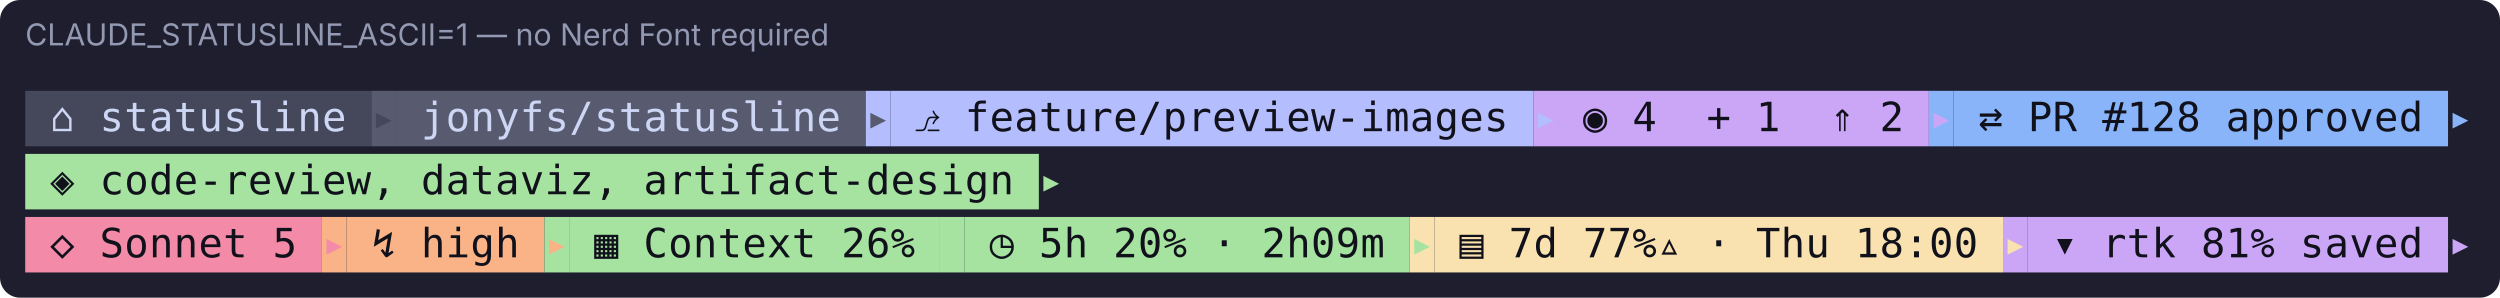
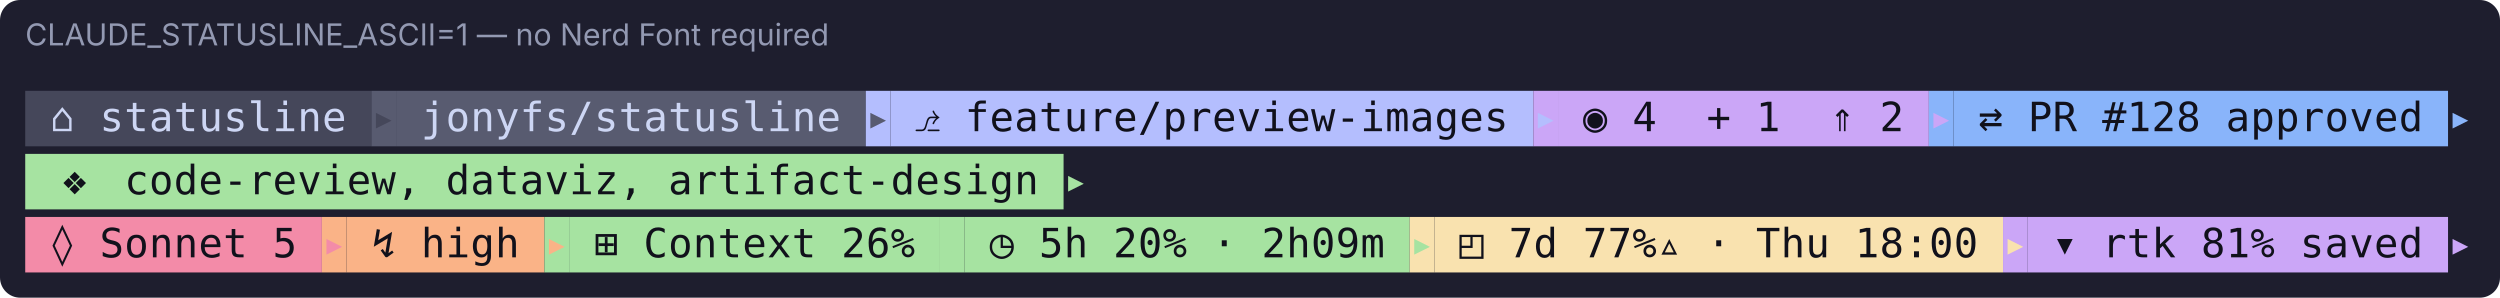
<svg xmlns="http://www.w3.org/2000/svg" width="991" height="118" viewBox="0 0 991 118" role="img" aria-label="CLAUDE_STATUSLINE_ASCII=1 — no Nerd Font required">
  <rect width="991" height="118" rx="8" fill="#1e1e2e" />
  <text x="10" y="18" font-family="-apple-system,Segoe UI,system-ui,sans-serif" font-size="12" fill="#9399b2">CLAUDE_STATUSLINE_ASCII=1 — no Nerd Font required</text>
  <rect x="10.00" y="36" width="137.20" height="22" fill="rgb(69,71,90)" />
  <text x="24.70" y="52" text-anchor="middle" font-family="ui-monospace,SFMono-Regular,Menlo,Consolas,monospace" font-size="16" fill="rgb(205,214,244)">⌂</text>
  <text x="44.30" y="52" text-anchor="middle" font-family="ui-monospace,SFMono-Regular,Menlo,Consolas,monospace" font-size="16" fill="rgb(205,214,244)">s</text>
  <text x="54.10" y="52" text-anchor="middle" font-family="ui-monospace,SFMono-Regular,Menlo,Consolas,monospace" font-size="16" fill="rgb(205,214,244)">t</text>
  <text x="63.90" y="52" text-anchor="middle" font-family="ui-monospace,SFMono-Regular,Menlo,Consolas,monospace" font-size="16" fill="rgb(205,214,244)">a</text>
  <text x="73.70" y="52" text-anchor="middle" font-family="ui-monospace,SFMono-Regular,Menlo,Consolas,monospace" font-size="16" fill="rgb(205,214,244)">t</text>
  <text x="83.50" y="52" text-anchor="middle" font-family="ui-monospace,SFMono-Regular,Menlo,Consolas,monospace" font-size="16" fill="rgb(205,214,244)">u</text>
  <text x="93.30" y="52" text-anchor="middle" font-family="ui-monospace,SFMono-Regular,Menlo,Consolas,monospace" font-size="16" fill="rgb(205,214,244)">s</text>
  <text x="103.10" y="52" text-anchor="middle" font-family="ui-monospace,SFMono-Regular,Menlo,Consolas,monospace" font-size="16" fill="rgb(205,214,244)">l</text>
  <text x="112.90" y="52" text-anchor="middle" font-family="ui-monospace,SFMono-Regular,Menlo,Consolas,monospace" font-size="16" fill="rgb(205,214,244)">i</text>
  <text x="122.70" y="52" text-anchor="middle" font-family="ui-monospace,SFMono-Regular,Menlo,Consolas,monospace" font-size="16" fill="rgb(205,214,244)">n</text>
  <text x="132.50" y="52" text-anchor="middle" font-family="ui-monospace,SFMono-Regular,Menlo,Consolas,monospace" font-size="16" fill="rgb(205,214,244)">e</text>
  <rect x="147.20" y="36" width="9.80" height="22" fill="rgb(88,91,112)" />
  <text x="152.10" y="52" text-anchor="middle" font-family="ui-monospace,SFMono-Regular,Menlo,Consolas,monospace" font-size="16" fill="rgb(69,71,90)">▸</text>
  <rect x="157.00" y="36" width="186.20" height="22" fill="rgb(88,91,112)" />
  <text x="171.70" y="52" text-anchor="middle" font-family="ui-monospace,SFMono-Regular,Menlo,Consolas,monospace" font-size="16" fill="rgb(205,214,244)">j</text>
  <text x="181.50" y="52" text-anchor="middle" font-family="ui-monospace,SFMono-Regular,Menlo,Consolas,monospace" font-size="16" fill="rgb(205,214,244)">o</text>
  <text x="191.30" y="52" text-anchor="middle" font-family="ui-monospace,SFMono-Regular,Menlo,Consolas,monospace" font-size="16" fill="rgb(205,214,244)">n</text>
  <text x="201.10" y="52" text-anchor="middle" font-family="ui-monospace,SFMono-Regular,Menlo,Consolas,monospace" font-size="16" fill="rgb(205,214,244)">y</text>
  <text x="210.90" y="52" text-anchor="middle" font-family="ui-monospace,SFMono-Regular,Menlo,Consolas,monospace" font-size="16" fill="rgb(205,214,244)">f</text>
  <text x="220.70" y="52" text-anchor="middle" font-family="ui-monospace,SFMono-Regular,Menlo,Consolas,monospace" font-size="16" fill="rgb(205,214,244)">s</text>
  <text x="230.50" y="52" text-anchor="middle" font-family="ui-monospace,SFMono-Regular,Menlo,Consolas,monospace" font-size="16" fill="rgb(205,214,244)">/</text>
  <text x="240.30" y="52" text-anchor="middle" font-family="ui-monospace,SFMono-Regular,Menlo,Consolas,monospace" font-size="16" fill="rgb(205,214,244)">s</text>
  <text x="250.10" y="52" text-anchor="middle" font-family="ui-monospace,SFMono-Regular,Menlo,Consolas,monospace" font-size="16" fill="rgb(205,214,244)">t</text>
  <text x="259.90" y="52" text-anchor="middle" font-family="ui-monospace,SFMono-Regular,Menlo,Consolas,monospace" font-size="16" fill="rgb(205,214,244)">a</text>
  <text x="269.70" y="52" text-anchor="middle" font-family="ui-monospace,SFMono-Regular,Menlo,Consolas,monospace" font-size="16" fill="rgb(205,214,244)">t</text>
  <text x="279.50" y="52" text-anchor="middle" font-family="ui-monospace,SFMono-Regular,Menlo,Consolas,monospace" font-size="16" fill="rgb(205,214,244)">u</text>
  <text x="289.30" y="52" text-anchor="middle" font-family="ui-monospace,SFMono-Regular,Menlo,Consolas,monospace" font-size="16" fill="rgb(205,214,244)">s</text>
  <text x="299.10" y="52" text-anchor="middle" font-family="ui-monospace,SFMono-Regular,Menlo,Consolas,monospace" font-size="16" fill="rgb(205,214,244)">l</text>
  <text x="308.90" y="52" text-anchor="middle" font-family="ui-monospace,SFMono-Regular,Menlo,Consolas,monospace" font-size="16" fill="rgb(205,214,244)">i</text>
  <text x="318.70" y="52" text-anchor="middle" font-family="ui-monospace,SFMono-Regular,Menlo,Consolas,monospace" font-size="16" fill="rgb(205,214,244)">n</text>
  <text x="328.50" y="52" text-anchor="middle" font-family="ui-monospace,SFMono-Regular,Menlo,Consolas,monospace" font-size="16" fill="rgb(205,214,244)">e</text>
  <rect x="343.20" y="36" width="9.80" height="22" fill="rgb(180,190,254)" />
  <text x="348.10" y="52" text-anchor="middle" font-family="ui-monospace,SFMono-Regular,Menlo,Consolas,monospace" font-size="16" fill="rgb(88,91,112)">▸</text>
  <rect x="353.00" y="36" width="254.80" height="22" fill="rgb(180,190,254)" />
  <text x="367.70" y="52" text-anchor="middle" font-family="ui-monospace,SFMono-Regular,Menlo,Consolas,monospace" font-size="16" fill="rgb(17,17,27)">⎇</text>
  <text x="387.30" y="52" text-anchor="middle" font-family="ui-monospace,SFMono-Regular,Menlo,Consolas,monospace" font-size="16" fill="rgb(17,17,27)">f</text>
  <text x="397.10" y="52" text-anchor="middle" font-family="ui-monospace,SFMono-Regular,Menlo,Consolas,monospace" font-size="16" fill="rgb(17,17,27)">e</text>
  <text x="406.90" y="52" text-anchor="middle" font-family="ui-monospace,SFMono-Regular,Menlo,Consolas,monospace" font-size="16" fill="rgb(17,17,27)">a</text>
  <text x="416.70" y="52" text-anchor="middle" font-family="ui-monospace,SFMono-Regular,Menlo,Consolas,monospace" font-size="16" fill="rgb(17,17,27)">t</text>
  <text x="426.50" y="52" text-anchor="middle" font-family="ui-monospace,SFMono-Regular,Menlo,Consolas,monospace" font-size="16" fill="rgb(17,17,27)">u</text>
  <text x="436.30" y="52" text-anchor="middle" font-family="ui-monospace,SFMono-Regular,Menlo,Consolas,monospace" font-size="16" fill="rgb(17,17,27)">r</text>
  <text x="446.10" y="52" text-anchor="middle" font-family="ui-monospace,SFMono-Regular,Menlo,Consolas,monospace" font-size="16" fill="rgb(17,17,27)">e</text>
  <text x="455.90" y="52" text-anchor="middle" font-family="ui-monospace,SFMono-Regular,Menlo,Consolas,monospace" font-size="16" fill="rgb(17,17,27)">/</text>
  <text x="465.70" y="52" text-anchor="middle" font-family="ui-monospace,SFMono-Regular,Menlo,Consolas,monospace" font-size="16" fill="rgb(17,17,27)">p</text>
  <text x="475.50" y="52" text-anchor="middle" font-family="ui-monospace,SFMono-Regular,Menlo,Consolas,monospace" font-size="16" fill="rgb(17,17,27)">r</text>
  <text x="485.30" y="52" text-anchor="middle" font-family="ui-monospace,SFMono-Regular,Menlo,Consolas,monospace" font-size="16" fill="rgb(17,17,27)">e</text>
  <text x="495.10" y="52" text-anchor="middle" font-family="ui-monospace,SFMono-Regular,Menlo,Consolas,monospace" font-size="16" fill="rgb(17,17,27)">v</text>
  <text x="504.90" y="52" text-anchor="middle" font-family="ui-monospace,SFMono-Regular,Menlo,Consolas,monospace" font-size="16" fill="rgb(17,17,27)">i</text>
  <text x="514.70" y="52" text-anchor="middle" font-family="ui-monospace,SFMono-Regular,Menlo,Consolas,monospace" font-size="16" fill="rgb(17,17,27)">e</text>
  <text x="524.50" y="52" text-anchor="middle" font-family="ui-monospace,SFMono-Regular,Menlo,Consolas,monospace" font-size="16" fill="rgb(17,17,27)">w</text>
  <text x="534.30" y="52" text-anchor="middle" font-family="ui-monospace,SFMono-Regular,Menlo,Consolas,monospace" font-size="16" fill="rgb(17,17,27)">-</text>
  <text x="544.10" y="52" text-anchor="middle" font-family="ui-monospace,SFMono-Regular,Menlo,Consolas,monospace" font-size="16" fill="rgb(17,17,27)">i</text>
  <text x="553.90" y="52" text-anchor="middle" font-family="ui-monospace,SFMono-Regular,Menlo,Consolas,monospace" font-size="16" fill="rgb(17,17,27)">m</text>
  <text x="563.70" y="52" text-anchor="middle" font-family="ui-monospace,SFMono-Regular,Menlo,Consolas,monospace" font-size="16" fill="rgb(17,17,27)">a</text>
  <text x="573.50" y="52" text-anchor="middle" font-family="ui-monospace,SFMono-Regular,Menlo,Consolas,monospace" font-size="16" fill="rgb(17,17,27)">g</text>
  <text x="583.30" y="52" text-anchor="middle" font-family="ui-monospace,SFMono-Regular,Menlo,Consolas,monospace" font-size="16" fill="rgb(17,17,27)">e</text>
  <text x="593.10" y="52" text-anchor="middle" font-family="ui-monospace,SFMono-Regular,Menlo,Consolas,monospace" font-size="16" fill="rgb(17,17,27)">s</text>
  <rect x="607.80" y="36" width="9.80" height="22" fill="rgb(203,166,247)" />
  <text x="612.70" y="52" text-anchor="middle" font-family="ui-monospace,SFMono-Regular,Menlo,Consolas,monospace" font-size="16" fill="rgb(180,190,254)">▸</text>
  <rect x="617.60" y="36" width="147.00" height="22" fill="rgb(203,166,247)" />
  <text x="632.30" y="52" text-anchor="middle" font-family="ui-monospace,SFMono-Regular,Menlo,Consolas,monospace" font-size="16" fill="rgb(17,17,27)">◉</text>
  <text x="651.90" y="52" text-anchor="middle" font-family="ui-monospace,SFMono-Regular,Menlo,Consolas,monospace" font-size="16" fill="rgb(17,17,27)">4</text>
  <text x="681.30" y="52" text-anchor="middle" font-family="ui-monospace,SFMono-Regular,Menlo,Consolas,monospace" font-size="16" fill="rgb(17,17,27)">+</text>
  <text x="700.90" y="52" text-anchor="middle" font-family="ui-monospace,SFMono-Regular,Menlo,Consolas,monospace" font-size="16" fill="rgb(17,17,27)">1</text>
  <text x="730.30" y="52" text-anchor="middle" font-family="ui-monospace,SFMono-Regular,Menlo,Consolas,monospace" font-size="16" fill="rgb(17,17,27)">⇑</text>
  <text x="749.90" y="52" text-anchor="middle" font-family="ui-monospace,SFMono-Regular,Menlo,Consolas,monospace" font-size="16" fill="rgb(17,17,27)">2</text>
  <rect x="764.60" y="36" width="9.80" height="22" fill="rgb(137,180,250)" />
  <text x="769.50" y="52" text-anchor="middle" font-family="ui-monospace,SFMono-Regular,Menlo,Consolas,monospace" font-size="16" fill="rgb(203,166,247)">▸</text>
  <rect x="774.40" y="36" width="196.00" height="22" fill="rgb(137,180,250)" />
  <text x="789.10" y="52" text-anchor="middle" font-family="ui-monospace,SFMono-Regular,Menlo,Consolas,monospace" font-size="16" fill="rgb(17,17,27)">⇄</text>
  <text x="808.70" y="52" text-anchor="middle" font-family="ui-monospace,SFMono-Regular,Menlo,Consolas,monospace" font-size="16" fill="rgb(17,17,27)">P</text>
  <text x="818.50" y="52" text-anchor="middle" font-family="ui-monospace,SFMono-Regular,Menlo,Consolas,monospace" font-size="16" fill="rgb(17,17,27)">R</text>
  <text x="838.10" y="52" text-anchor="middle" font-family="ui-monospace,SFMono-Regular,Menlo,Consolas,monospace" font-size="16" fill="rgb(17,17,27)">#</text>
  <text x="847.90" y="52" text-anchor="middle" font-family="ui-monospace,SFMono-Regular,Menlo,Consolas,monospace" font-size="16" fill="rgb(17,17,27)">1</text>
  <text x="857.70" y="52" text-anchor="middle" font-family="ui-monospace,SFMono-Regular,Menlo,Consolas,monospace" font-size="16" fill="rgb(17,17,27)">2</text>
  <text x="867.50" y="52" text-anchor="middle" font-family="ui-monospace,SFMono-Regular,Menlo,Consolas,monospace" font-size="16" fill="rgb(17,17,27)">8</text>
  <text x="887.10" y="52" text-anchor="middle" font-family="ui-monospace,SFMono-Regular,Menlo,Consolas,monospace" font-size="16" fill="rgb(17,17,27)">a</text>
  <text x="896.90" y="52" text-anchor="middle" font-family="ui-monospace,SFMono-Regular,Menlo,Consolas,monospace" font-size="16" fill="rgb(17,17,27)">p</text>
  <text x="906.70" y="52" text-anchor="middle" font-family="ui-monospace,SFMono-Regular,Menlo,Consolas,monospace" font-size="16" fill="rgb(17,17,27)">p</text>
  <text x="916.50" y="52" text-anchor="middle" font-family="ui-monospace,SFMono-Regular,Menlo,Consolas,monospace" font-size="16" fill="rgb(17,17,27)">r</text>
  <text x="926.30" y="52" text-anchor="middle" font-family="ui-monospace,SFMono-Regular,Menlo,Consolas,monospace" font-size="16" fill="rgb(17,17,27)">o</text>
  <text x="936.10" y="52" text-anchor="middle" font-family="ui-monospace,SFMono-Regular,Menlo,Consolas,monospace" font-size="16" fill="rgb(17,17,27)">v</text>
  <text x="945.90" y="52" text-anchor="middle" font-family="ui-monospace,SFMono-Regular,Menlo,Consolas,monospace" font-size="16" fill="rgb(17,17,27)">e</text>
  <text x="955.70" y="52" text-anchor="middle" font-family="ui-monospace,SFMono-Regular,Menlo,Consolas,monospace" font-size="16" fill="rgb(17,17,27)">d</text>
  <text x="975.30" y="52" text-anchor="middle" font-family="ui-monospace,SFMono-Regular,Menlo,Consolas,monospace" font-size="16" fill="rgb(137,180,250)">▸</text>
-   <rect x="10.00" y="61" width="401.80" height="22" fill="rgb(166,227,161)" />
-   <text x="24.70" y="77" text-anchor="middle" font-family="ui-monospace,SFMono-Regular,Menlo,Consolas,monospace" font-size="16" fill="rgb(17,17,27)">◈</text>
-   <text x="44.30" y="77" text-anchor="middle" font-family="ui-monospace,SFMono-Regular,Menlo,Consolas,monospace" font-size="16" fill="rgb(17,17,27)">c</text>
-   <text x="54.10" y="77" text-anchor="middle" font-family="ui-monospace,SFMono-Regular,Menlo,Consolas,monospace" font-size="16" fill="rgb(17,17,27)">o</text>
-   <text x="63.90" y="77" text-anchor="middle" font-family="ui-monospace,SFMono-Regular,Menlo,Consolas,monospace" font-size="16" fill="rgb(17,17,27)">d</text>
-   <text x="73.70" y="77" text-anchor="middle" font-family="ui-monospace,SFMono-Regular,Menlo,Consolas,monospace" font-size="16" fill="rgb(17,17,27)">e</text>
-   <text x="83.50" y="77" text-anchor="middle" font-family="ui-monospace,SFMono-Regular,Menlo,Consolas,monospace" font-size="16" fill="rgb(17,17,27)">-</text>
-   <text x="93.30" y="77" text-anchor="middle" font-family="ui-monospace,SFMono-Regular,Menlo,Consolas,monospace" font-size="16" fill="rgb(17,17,27)">r</text>
-   <text x="103.10" y="77" text-anchor="middle" font-family="ui-monospace,SFMono-Regular,Menlo,Consolas,monospace" font-size="16" fill="rgb(17,17,27)">e</text>
-   <text x="112.90" y="77" text-anchor="middle" font-family="ui-monospace,SFMono-Regular,Menlo,Consolas,monospace" font-size="16" fill="rgb(17,17,27)">v</text>
-   <text x="122.70" y="77" text-anchor="middle" font-family="ui-monospace,SFMono-Regular,Menlo,Consolas,monospace" font-size="16" fill="rgb(17,17,27)">i</text>
-   <text x="132.50" y="77" text-anchor="middle" font-family="ui-monospace,SFMono-Regular,Menlo,Consolas,monospace" font-size="16" fill="rgb(17,17,27)">e</text>
-   <text x="142.30" y="77" text-anchor="middle" font-family="ui-monospace,SFMono-Regular,Menlo,Consolas,monospace" font-size="16" fill="rgb(17,17,27)">w</text>
-   <text x="152.10" y="77" text-anchor="middle" font-family="ui-monospace,SFMono-Regular,Menlo,Consolas,monospace" font-size="16" fill="rgb(17,17,27)">,</text>
-   <text x="171.70" y="77" text-anchor="middle" font-family="ui-monospace,SFMono-Regular,Menlo,Consolas,monospace" font-size="16" fill="rgb(17,17,27)">d</text>
-   <text x="181.50" y="77" text-anchor="middle" font-family="ui-monospace,SFMono-Regular,Menlo,Consolas,monospace" font-size="16" fill="rgb(17,17,27)">a</text>
-   <text x="191.30" y="77" text-anchor="middle" font-family="ui-monospace,SFMono-Regular,Menlo,Consolas,monospace" font-size="16" fill="rgb(17,17,27)">t</text>
-   <text x="201.10" y="77" text-anchor="middle" font-family="ui-monospace,SFMono-Regular,Menlo,Consolas,monospace" font-size="16" fill="rgb(17,17,27)">a</text>
-   <text x="210.90" y="77" text-anchor="middle" font-family="ui-monospace,SFMono-Regular,Menlo,Consolas,monospace" font-size="16" fill="rgb(17,17,27)">v</text>
-   <text x="220.70" y="77" text-anchor="middle" font-family="ui-monospace,SFMono-Regular,Menlo,Consolas,monospace" font-size="16" fill="rgb(17,17,27)">i</text>
-   <text x="230.50" y="77" text-anchor="middle" font-family="ui-monospace,SFMono-Regular,Menlo,Consolas,monospace" font-size="16" fill="rgb(17,17,27)">z</text>
-   <text x="240.30" y="77" text-anchor="middle" font-family="ui-monospace,SFMono-Regular,Menlo,Consolas,monospace" font-size="16" fill="rgb(17,17,27)">,</text>
-   <text x="259.90" y="77" text-anchor="middle" font-family="ui-monospace,SFMono-Regular,Menlo,Consolas,monospace" font-size="16" fill="rgb(17,17,27)">a</text>
-   <text x="269.70" y="77" text-anchor="middle" font-family="ui-monospace,SFMono-Regular,Menlo,Consolas,monospace" font-size="16" fill="rgb(17,17,27)">r</text>
-   <text x="279.50" y="77" text-anchor="middle" font-family="ui-monospace,SFMono-Regular,Menlo,Consolas,monospace" font-size="16" fill="rgb(17,17,27)">t</text>
-   <text x="289.30" y="77" text-anchor="middle" font-family="ui-monospace,SFMono-Regular,Menlo,Consolas,monospace" font-size="16" fill="rgb(17,17,27)">i</text>
-   <text x="299.10" y="77" text-anchor="middle" font-family="ui-monospace,SFMono-Regular,Menlo,Consolas,monospace" font-size="16" fill="rgb(17,17,27)">f</text>
-   <text x="308.90" y="77" text-anchor="middle" font-family="ui-monospace,SFMono-Regular,Menlo,Consolas,monospace" font-size="16" fill="rgb(17,17,27)">a</text>
-   <text x="318.70" y="77" text-anchor="middle" font-family="ui-monospace,SFMono-Regular,Menlo,Consolas,monospace" font-size="16" fill="rgb(17,17,27)">c</text>
-   <text x="328.50" y="77" text-anchor="middle" font-family="ui-monospace,SFMono-Regular,Menlo,Consolas,monospace" font-size="16" fill="rgb(17,17,27)">t</text>
-   <text x="338.30" y="77" text-anchor="middle" font-family="ui-monospace,SFMono-Regular,Menlo,Consolas,monospace" font-size="16" fill="rgb(17,17,27)">-</text>
-   <text x="348.10" y="77" text-anchor="middle" font-family="ui-monospace,SFMono-Regular,Menlo,Consolas,monospace" font-size="16" fill="rgb(17,17,27)">d</text>
-   <text x="357.90" y="77" text-anchor="middle" font-family="ui-monospace,SFMono-Regular,Menlo,Consolas,monospace" font-size="16" fill="rgb(17,17,27)">e</text>
-   <text x="367.70" y="77" text-anchor="middle" font-family="ui-monospace,SFMono-Regular,Menlo,Consolas,monospace" font-size="16" fill="rgb(17,17,27)">s</text>
-   <text x="377.50" y="77" text-anchor="middle" font-family="ui-monospace,SFMono-Regular,Menlo,Consolas,monospace" font-size="16" fill="rgb(17,17,27)">i</text>
-   <text x="387.30" y="77" text-anchor="middle" font-family="ui-monospace,SFMono-Regular,Menlo,Consolas,monospace" font-size="16" fill="rgb(17,17,27)">g</text>
-   <text x="397.10" y="77" text-anchor="middle" font-family="ui-monospace,SFMono-Regular,Menlo,Consolas,monospace" font-size="16" fill="rgb(17,17,27)">n</text>
-   <text x="416.70" y="77" text-anchor="middle" font-family="ui-monospace,SFMono-Regular,Menlo,Consolas,monospace" font-size="16" fill="rgb(166,227,161)">▸</text>
+   <rect x="10.00" y="61" width="411.60" height="22" fill="rgb(166,227,161)" />
+   <text x="29.60" y="77" text-anchor="middle" font-family="ui-monospace,SFMono-Regular,Menlo,Consolas,monospace" font-size="16" fill="rgb(17,17,27)">❖</text>
+   <text x="54.10" y="77" text-anchor="middle" font-family="ui-monospace,SFMono-Regular,Menlo,Consolas,monospace" font-size="16" fill="rgb(17,17,27)">c</text>
+   <text x="63.90" y="77" text-anchor="middle" font-family="ui-monospace,SFMono-Regular,Menlo,Consolas,monospace" font-size="16" fill="rgb(17,17,27)">o</text>
+   <text x="73.70" y="77" text-anchor="middle" font-family="ui-monospace,SFMono-Regular,Menlo,Consolas,monospace" font-size="16" fill="rgb(17,17,27)">d</text>
+   <text x="83.50" y="77" text-anchor="middle" font-family="ui-monospace,SFMono-Regular,Menlo,Consolas,monospace" font-size="16" fill="rgb(17,17,27)">e</text>
+   <text x="93.30" y="77" text-anchor="middle" font-family="ui-monospace,SFMono-Regular,Menlo,Consolas,monospace" font-size="16" fill="rgb(17,17,27)">-</text>
+   <text x="103.10" y="77" text-anchor="middle" font-family="ui-monospace,SFMono-Regular,Menlo,Consolas,monospace" font-size="16" fill="rgb(17,17,27)">r</text>
+   <text x="112.90" y="77" text-anchor="middle" font-family="ui-monospace,SFMono-Regular,Menlo,Consolas,monospace" font-size="16" fill="rgb(17,17,27)">e</text>
+   <text x="122.70" y="77" text-anchor="middle" font-family="ui-monospace,SFMono-Regular,Menlo,Consolas,monospace" font-size="16" fill="rgb(17,17,27)">v</text>
+   <text x="132.50" y="77" text-anchor="middle" font-family="ui-monospace,SFMono-Regular,Menlo,Consolas,monospace" font-size="16" fill="rgb(17,17,27)">i</text>
+   <text x="142.30" y="77" text-anchor="middle" font-family="ui-monospace,SFMono-Regular,Menlo,Consolas,monospace" font-size="16" fill="rgb(17,17,27)">e</text>
+   <text x="152.10" y="77" text-anchor="middle" font-family="ui-monospace,SFMono-Regular,Menlo,Consolas,monospace" font-size="16" fill="rgb(17,17,27)">w</text>
+   <text x="161.90" y="77" text-anchor="middle" font-family="ui-monospace,SFMono-Regular,Menlo,Consolas,monospace" font-size="16" fill="rgb(17,17,27)">,</text>
+   <text x="181.50" y="77" text-anchor="middle" font-family="ui-monospace,SFMono-Regular,Menlo,Consolas,monospace" font-size="16" fill="rgb(17,17,27)">d</text>
+   <text x="191.30" y="77" text-anchor="middle" font-family="ui-monospace,SFMono-Regular,Menlo,Consolas,monospace" font-size="16" fill="rgb(17,17,27)">a</text>
+   <text x="201.10" y="77" text-anchor="middle" font-family="ui-monospace,SFMono-Regular,Menlo,Consolas,monospace" font-size="16" fill="rgb(17,17,27)">t</text>
+   <text x="210.90" y="77" text-anchor="middle" font-family="ui-monospace,SFMono-Regular,Menlo,Consolas,monospace" font-size="16" fill="rgb(17,17,27)">a</text>
+   <text x="220.70" y="77" text-anchor="middle" font-family="ui-monospace,SFMono-Regular,Menlo,Consolas,monospace" font-size="16" fill="rgb(17,17,27)">v</text>
+   <text x="230.50" y="77" text-anchor="middle" font-family="ui-monospace,SFMono-Regular,Menlo,Consolas,monospace" font-size="16" fill="rgb(17,17,27)">i</text>
+   <text x="240.30" y="77" text-anchor="middle" font-family="ui-monospace,SFMono-Regular,Menlo,Consolas,monospace" font-size="16" fill="rgb(17,17,27)">z</text>
+   <text x="250.10" y="77" text-anchor="middle" font-family="ui-monospace,SFMono-Regular,Menlo,Consolas,monospace" font-size="16" fill="rgb(17,17,27)">,</text>
+   <text x="269.70" y="77" text-anchor="middle" font-family="ui-monospace,SFMono-Regular,Menlo,Consolas,monospace" font-size="16" fill="rgb(17,17,27)">a</text>
+   <text x="279.50" y="77" text-anchor="middle" font-family="ui-monospace,SFMono-Regular,Menlo,Consolas,monospace" font-size="16" fill="rgb(17,17,27)">r</text>
+   <text x="289.30" y="77" text-anchor="middle" font-family="ui-monospace,SFMono-Regular,Menlo,Consolas,monospace" font-size="16" fill="rgb(17,17,27)">t</text>
+   <text x="299.10" y="77" text-anchor="middle" font-family="ui-monospace,SFMono-Regular,Menlo,Consolas,monospace" font-size="16" fill="rgb(17,17,27)">i</text>
+   <text x="308.90" y="77" text-anchor="middle" font-family="ui-monospace,SFMono-Regular,Menlo,Consolas,monospace" font-size="16" fill="rgb(17,17,27)">f</text>
+   <text x="318.70" y="77" text-anchor="middle" font-family="ui-monospace,SFMono-Regular,Menlo,Consolas,monospace" font-size="16" fill="rgb(17,17,27)">a</text>
+   <text x="328.50" y="77" text-anchor="middle" font-family="ui-monospace,SFMono-Regular,Menlo,Consolas,monospace" font-size="16" fill="rgb(17,17,27)">c</text>
+   <text x="338.30" y="77" text-anchor="middle" font-family="ui-monospace,SFMono-Regular,Menlo,Consolas,monospace" font-size="16" fill="rgb(17,17,27)">t</text>
+   <text x="348.10" y="77" text-anchor="middle" font-family="ui-monospace,SFMono-Regular,Menlo,Consolas,monospace" font-size="16" fill="rgb(17,17,27)">-</text>
+   <text x="357.90" y="77" text-anchor="middle" font-family="ui-monospace,SFMono-Regular,Menlo,Consolas,monospace" font-size="16" fill="rgb(17,17,27)">d</text>
+   <text x="367.70" y="77" text-anchor="middle" font-family="ui-monospace,SFMono-Regular,Menlo,Consolas,monospace" font-size="16" fill="rgb(17,17,27)">e</text>
+   <text x="377.50" y="77" text-anchor="middle" font-family="ui-monospace,SFMono-Regular,Menlo,Consolas,monospace" font-size="16" fill="rgb(17,17,27)">s</text>
+   <text x="387.30" y="77" text-anchor="middle" font-family="ui-monospace,SFMono-Regular,Menlo,Consolas,monospace" font-size="16" fill="rgb(17,17,27)">i</text>
+   <text x="397.10" y="77" text-anchor="middle" font-family="ui-monospace,SFMono-Regular,Menlo,Consolas,monospace" font-size="16" fill="rgb(17,17,27)">g</text>
+   <text x="406.90" y="77" text-anchor="middle" font-family="ui-monospace,SFMono-Regular,Menlo,Consolas,monospace" font-size="16" fill="rgb(17,17,27)">n</text>
+   <text x="426.50" y="77" text-anchor="middle" font-family="ui-monospace,SFMono-Regular,Menlo,Consolas,monospace" font-size="16" fill="rgb(166,227,161)">▸</text>
  <rect x="10.00" y="86" width="117.60" height="22" fill="rgb(243,139,168)" />
-   <text x="24.70" y="102" text-anchor="middle" font-family="ui-monospace,SFMono-Regular,Menlo,Consolas,monospace" font-size="16" fill="rgb(17,17,27)">◇</text>
+   <text x="24.70" y="102" text-anchor="middle" font-family="ui-monospace,SFMono-Regular,Menlo,Consolas,monospace" font-size="16" fill="rgb(17,17,27)">◊</text>
  <text x="44.30" y="102" text-anchor="middle" font-family="ui-monospace,SFMono-Regular,Menlo,Consolas,monospace" font-size="16" fill="rgb(17,17,27)">S</text>
  <text x="54.10" y="102" text-anchor="middle" font-family="ui-monospace,SFMono-Regular,Menlo,Consolas,monospace" font-size="16" fill="rgb(17,17,27)">o</text>
  <text x="63.90" y="102" text-anchor="middle" font-family="ui-monospace,SFMono-Regular,Menlo,Consolas,monospace" font-size="16" fill="rgb(17,17,27)">n</text>
  <text x="73.70" y="102" text-anchor="middle" font-family="ui-monospace,SFMono-Regular,Menlo,Consolas,monospace" font-size="16" fill="rgb(17,17,27)">n</text>
  <text x="83.50" y="102" text-anchor="middle" font-family="ui-monospace,SFMono-Regular,Menlo,Consolas,monospace" font-size="16" fill="rgb(17,17,27)">e</text>
  <text x="93.30" y="102" text-anchor="middle" font-family="ui-monospace,SFMono-Regular,Menlo,Consolas,monospace" font-size="16" fill="rgb(17,17,27)">t</text>
  <text x="112.90" y="102" text-anchor="middle" font-family="ui-monospace,SFMono-Regular,Menlo,Consolas,monospace" font-size="16" fill="rgb(17,17,27)">5</text>
  <rect x="127.60" y="86" width="9.80" height="22" fill="rgb(250,179,135)" />
  <text x="132.50" y="102" text-anchor="middle" font-family="ui-monospace,SFMono-Regular,Menlo,Consolas,monospace" font-size="16" fill="rgb(243,139,168)">▸</text>
  <rect x="137.40" y="86" width="78.40" height="22" fill="rgb(250,179,135)" />
  <text x="152.10" y="102" text-anchor="middle" font-family="ui-monospace,SFMono-Regular,Menlo,Consolas,monospace" font-size="16" fill="rgb(17,17,27)">↯</text>
  <text x="171.70" y="102" text-anchor="middle" font-family="ui-monospace,SFMono-Regular,Menlo,Consolas,monospace" font-size="16" fill="rgb(17,17,27)">h</text>
  <text x="181.50" y="102" text-anchor="middle" font-family="ui-monospace,SFMono-Regular,Menlo,Consolas,monospace" font-size="16" fill="rgb(17,17,27)">i</text>
  <text x="191.30" y="102" text-anchor="middle" font-family="ui-monospace,SFMono-Regular,Menlo,Consolas,monospace" font-size="16" fill="rgb(17,17,27)">g</text>
  <text x="201.10" y="102" text-anchor="middle" font-family="ui-monospace,SFMono-Regular,Menlo,Consolas,monospace" font-size="16" fill="rgb(17,17,27)">h</text>
  <rect x="215.80" y="86" width="9.80" height="22" fill="rgb(166,227,161)" />
  <text x="220.70" y="102" text-anchor="middle" font-family="ui-monospace,SFMono-Regular,Menlo,Consolas,monospace" font-size="16" fill="rgb(250,179,135)">▸</text>
  <rect x="225.60" y="86" width="147.00" height="22" fill="rgb(166,227,161)" />
-   <text x="240.30" y="102" text-anchor="middle" font-family="ui-monospace,SFMono-Regular,Menlo,Consolas,monospace" font-size="16" fill="rgb(17,17,27)">▦</text>
+   <text x="240.30" y="102" text-anchor="middle" font-family="ui-monospace,SFMono-Regular,Menlo,Consolas,monospace" font-size="16" fill="rgb(17,17,27)">⊞</text>
  <text x="259.90" y="102" text-anchor="middle" font-family="ui-monospace,SFMono-Regular,Menlo,Consolas,monospace" font-size="16" fill="rgb(17,17,27)">C</text>
  <text x="269.70" y="102" text-anchor="middle" font-family="ui-monospace,SFMono-Regular,Menlo,Consolas,monospace" font-size="16" fill="rgb(17,17,27)">o</text>
  <text x="279.50" y="102" text-anchor="middle" font-family="ui-monospace,SFMono-Regular,Menlo,Consolas,monospace" font-size="16" fill="rgb(17,17,27)">n</text>
  <text x="289.30" y="102" text-anchor="middle" font-family="ui-monospace,SFMono-Regular,Menlo,Consolas,monospace" font-size="16" fill="rgb(17,17,27)">t</text>
  <text x="299.10" y="102" text-anchor="middle" font-family="ui-monospace,SFMono-Regular,Menlo,Consolas,monospace" font-size="16" fill="rgb(17,17,27)">e</text>
  <text x="308.90" y="102" text-anchor="middle" font-family="ui-monospace,SFMono-Regular,Menlo,Consolas,monospace" font-size="16" fill="rgb(17,17,27)">x</text>
  <text x="318.70" y="102" text-anchor="middle" font-family="ui-monospace,SFMono-Regular,Menlo,Consolas,monospace" font-size="16" fill="rgb(17,17,27)">t</text>
  <text x="338.30" y="102" text-anchor="middle" font-family="ui-monospace,SFMono-Regular,Menlo,Consolas,monospace" font-size="16" fill="rgb(17,17,27)">2</text>
  <text x="348.10" y="102" text-anchor="middle" font-family="ui-monospace,SFMono-Regular,Menlo,Consolas,monospace" font-size="16" fill="rgb(17,17,27)">6</text>
  <text x="357.90" y="102" text-anchor="middle" font-family="ui-monospace,SFMono-Regular,Menlo,Consolas,monospace" font-size="16" fill="rgb(17,17,27)">%</text>
  <rect x="372.60" y="86" width="9.80" height="22" fill="rgb(166,227,161)" />
  <text x="377.50" y="102" text-anchor="middle" font-family="ui-monospace,SFMono-Regular,Menlo,Consolas,monospace" font-size="16" fill="rgb(166,227,161)">▸</text>
  <rect x="382.40" y="86" width="176.40" height="22" fill="rgb(166,227,161)" />
  <text x="397.10" y="102" text-anchor="middle" font-family="ui-monospace,SFMono-Regular,Menlo,Consolas,monospace" font-size="16" fill="rgb(17,17,27)">◷</text>
  <text x="416.70" y="102" text-anchor="middle" font-family="ui-monospace,SFMono-Regular,Menlo,Consolas,monospace" font-size="16" fill="rgb(17,17,27)">5</text>
  <text x="426.50" y="102" text-anchor="middle" font-family="ui-monospace,SFMono-Regular,Menlo,Consolas,monospace" font-size="16" fill="rgb(17,17,27)">h</text>
  <text x="446.10" y="102" text-anchor="middle" font-family="ui-monospace,SFMono-Regular,Menlo,Consolas,monospace" font-size="16" fill="rgb(17,17,27)">2</text>
  <text x="455.90" y="102" text-anchor="middle" font-family="ui-monospace,SFMono-Regular,Menlo,Consolas,monospace" font-size="16" fill="rgb(17,17,27)">0</text>
  <text x="465.70" y="102" text-anchor="middle" font-family="ui-monospace,SFMono-Regular,Menlo,Consolas,monospace" font-size="16" fill="rgb(17,17,27)">%</text>
  <text x="485.30" y="102" text-anchor="middle" font-family="ui-monospace,SFMono-Regular,Menlo,Consolas,monospace" font-size="16" fill="rgb(17,17,27)">·</text>
  <text x="504.90" y="102" text-anchor="middle" font-family="ui-monospace,SFMono-Regular,Menlo,Consolas,monospace" font-size="16" fill="rgb(17,17,27)">2</text>
  <text x="514.70" y="102" text-anchor="middle" font-family="ui-monospace,SFMono-Regular,Menlo,Consolas,monospace" font-size="16" fill="rgb(17,17,27)">h</text>
  <text x="524.50" y="102" text-anchor="middle" font-family="ui-monospace,SFMono-Regular,Menlo,Consolas,monospace" font-size="16" fill="rgb(17,17,27)">0</text>
  <text x="534.30" y="102" text-anchor="middle" font-family="ui-monospace,SFMono-Regular,Menlo,Consolas,monospace" font-size="16" fill="rgb(17,17,27)">9</text>
  <text x="544.10" y="102" text-anchor="middle" font-family="ui-monospace,SFMono-Regular,Menlo,Consolas,monospace" font-size="16" fill="rgb(17,17,27)">m</text>
  <rect x="558.80" y="86" width="9.80" height="22" fill="rgb(249,226,175)" />
  <text x="563.70" y="102" text-anchor="middle" font-family="ui-monospace,SFMono-Regular,Menlo,Consolas,monospace" font-size="16" fill="rgb(166,227,161)">▸</text>
  <rect x="568.60" y="86" width="225.40" height="22" fill="rgb(249,226,175)" />
-   <text x="583.30" y="102" text-anchor="middle" font-family="ui-monospace,SFMono-Regular,Menlo,Consolas,monospace" font-size="16" fill="rgb(17,17,27)">▤</text>
+   <text x="583.30" y="102" text-anchor="middle" font-family="ui-monospace,SFMono-Regular,Menlo,Consolas,monospace" font-size="16" fill="rgb(17,17,27)">◰</text>
  <text x="602.90" y="102" text-anchor="middle" font-family="ui-monospace,SFMono-Regular,Menlo,Consolas,monospace" font-size="16" fill="rgb(17,17,27)">7</text>
  <text x="612.70" y="102" text-anchor="middle" font-family="ui-monospace,SFMono-Regular,Menlo,Consolas,monospace" font-size="16" fill="rgb(17,17,27)">d</text>
  <text x="632.30" y="102" text-anchor="middle" font-family="ui-monospace,SFMono-Regular,Menlo,Consolas,monospace" font-size="16" fill="rgb(17,17,27)">7</text>
  <text x="642.10" y="102" text-anchor="middle" font-family="ui-monospace,SFMono-Regular,Menlo,Consolas,monospace" font-size="16" fill="rgb(17,17,27)">7</text>
  <text x="651.90" y="102" text-anchor="middle" font-family="ui-monospace,SFMono-Regular,Menlo,Consolas,monospace" font-size="16" fill="rgb(17,17,27)">%</text>
  <text x="661.70" y="102" text-anchor="middle" font-family="ui-monospace,SFMono-Regular,Menlo,Consolas,monospace" font-size="16" fill="rgb(17,17,27)">▵</text>
  <text x="681.30" y="102" text-anchor="middle" font-family="ui-monospace,SFMono-Regular,Menlo,Consolas,monospace" font-size="16" fill="rgb(17,17,27)">·</text>
  <text x="700.90" y="102" text-anchor="middle" font-family="ui-monospace,SFMono-Regular,Menlo,Consolas,monospace" font-size="16" fill="rgb(17,17,27)">T</text>
  <text x="710.70" y="102" text-anchor="middle" font-family="ui-monospace,SFMono-Regular,Menlo,Consolas,monospace" font-size="16" fill="rgb(17,17,27)">h</text>
  <text x="720.50" y="102" text-anchor="middle" font-family="ui-monospace,SFMono-Regular,Menlo,Consolas,monospace" font-size="16" fill="rgb(17,17,27)">u</text>
  <text x="740.10" y="102" text-anchor="middle" font-family="ui-monospace,SFMono-Regular,Menlo,Consolas,monospace" font-size="16" fill="rgb(17,17,27)">1</text>
  <text x="749.90" y="102" text-anchor="middle" font-family="ui-monospace,SFMono-Regular,Menlo,Consolas,monospace" font-size="16" fill="rgb(17,17,27)">8</text>
  <text x="759.70" y="102" text-anchor="middle" font-family="ui-monospace,SFMono-Regular,Menlo,Consolas,monospace" font-size="16" fill="rgb(17,17,27)">:</text>
  <text x="769.50" y="102" text-anchor="middle" font-family="ui-monospace,SFMono-Regular,Menlo,Consolas,monospace" font-size="16" fill="rgb(17,17,27)">0</text>
  <text x="779.30" y="102" text-anchor="middle" font-family="ui-monospace,SFMono-Regular,Menlo,Consolas,monospace" font-size="16" fill="rgb(17,17,27)">0</text>
  <rect x="794.00" y="86" width="9.80" height="22" fill="rgb(203,166,247)" />
  <text x="798.90" y="102" text-anchor="middle" font-family="ui-monospace,SFMono-Regular,Menlo,Consolas,monospace" font-size="16" fill="rgb(249,226,175)">▸</text>
  <rect x="803.80" y="86" width="166.60" height="22" fill="rgb(203,166,247)" />
  <text x="818.50" y="102" text-anchor="middle" font-family="ui-monospace,SFMono-Regular,Menlo,Consolas,monospace" font-size="16" fill="rgb(17,17,27)">▾</text>
  <text x="838.10" y="102" text-anchor="middle" font-family="ui-monospace,SFMono-Regular,Menlo,Consolas,monospace" font-size="16" fill="rgb(17,17,27)">r</text>
  <text x="847.90" y="102" text-anchor="middle" font-family="ui-monospace,SFMono-Regular,Menlo,Consolas,monospace" font-size="16" fill="rgb(17,17,27)">t</text>
  <text x="857.70" y="102" text-anchor="middle" font-family="ui-monospace,SFMono-Regular,Menlo,Consolas,monospace" font-size="16" fill="rgb(17,17,27)">k</text>
  <text x="877.30" y="102" text-anchor="middle" font-family="ui-monospace,SFMono-Regular,Menlo,Consolas,monospace" font-size="16" fill="rgb(17,17,27)">8</text>
  <text x="887.10" y="102" text-anchor="middle" font-family="ui-monospace,SFMono-Regular,Menlo,Consolas,monospace" font-size="16" fill="rgb(17,17,27)">1</text>
  <text x="896.90" y="102" text-anchor="middle" font-family="ui-monospace,SFMono-Regular,Menlo,Consolas,monospace" font-size="16" fill="rgb(17,17,27)">%</text>
  <text x="916.50" y="102" text-anchor="middle" font-family="ui-monospace,SFMono-Regular,Menlo,Consolas,monospace" font-size="16" fill="rgb(17,17,27)">s</text>
  <text x="926.30" y="102" text-anchor="middle" font-family="ui-monospace,SFMono-Regular,Menlo,Consolas,monospace" font-size="16" fill="rgb(17,17,27)">a</text>
  <text x="936.10" y="102" text-anchor="middle" font-family="ui-monospace,SFMono-Regular,Menlo,Consolas,monospace" font-size="16" fill="rgb(17,17,27)">v</text>
  <text x="945.90" y="102" text-anchor="middle" font-family="ui-monospace,SFMono-Regular,Menlo,Consolas,monospace" font-size="16" fill="rgb(17,17,27)">e</text>
  <text x="955.70" y="102" text-anchor="middle" font-family="ui-monospace,SFMono-Regular,Menlo,Consolas,monospace" font-size="16" fill="rgb(17,17,27)">d</text>
  <text x="975.30" y="102" text-anchor="middle" font-family="ui-monospace,SFMono-Regular,Menlo,Consolas,monospace" font-size="16" fill="rgb(203,166,247)">▸</text>
</svg>
